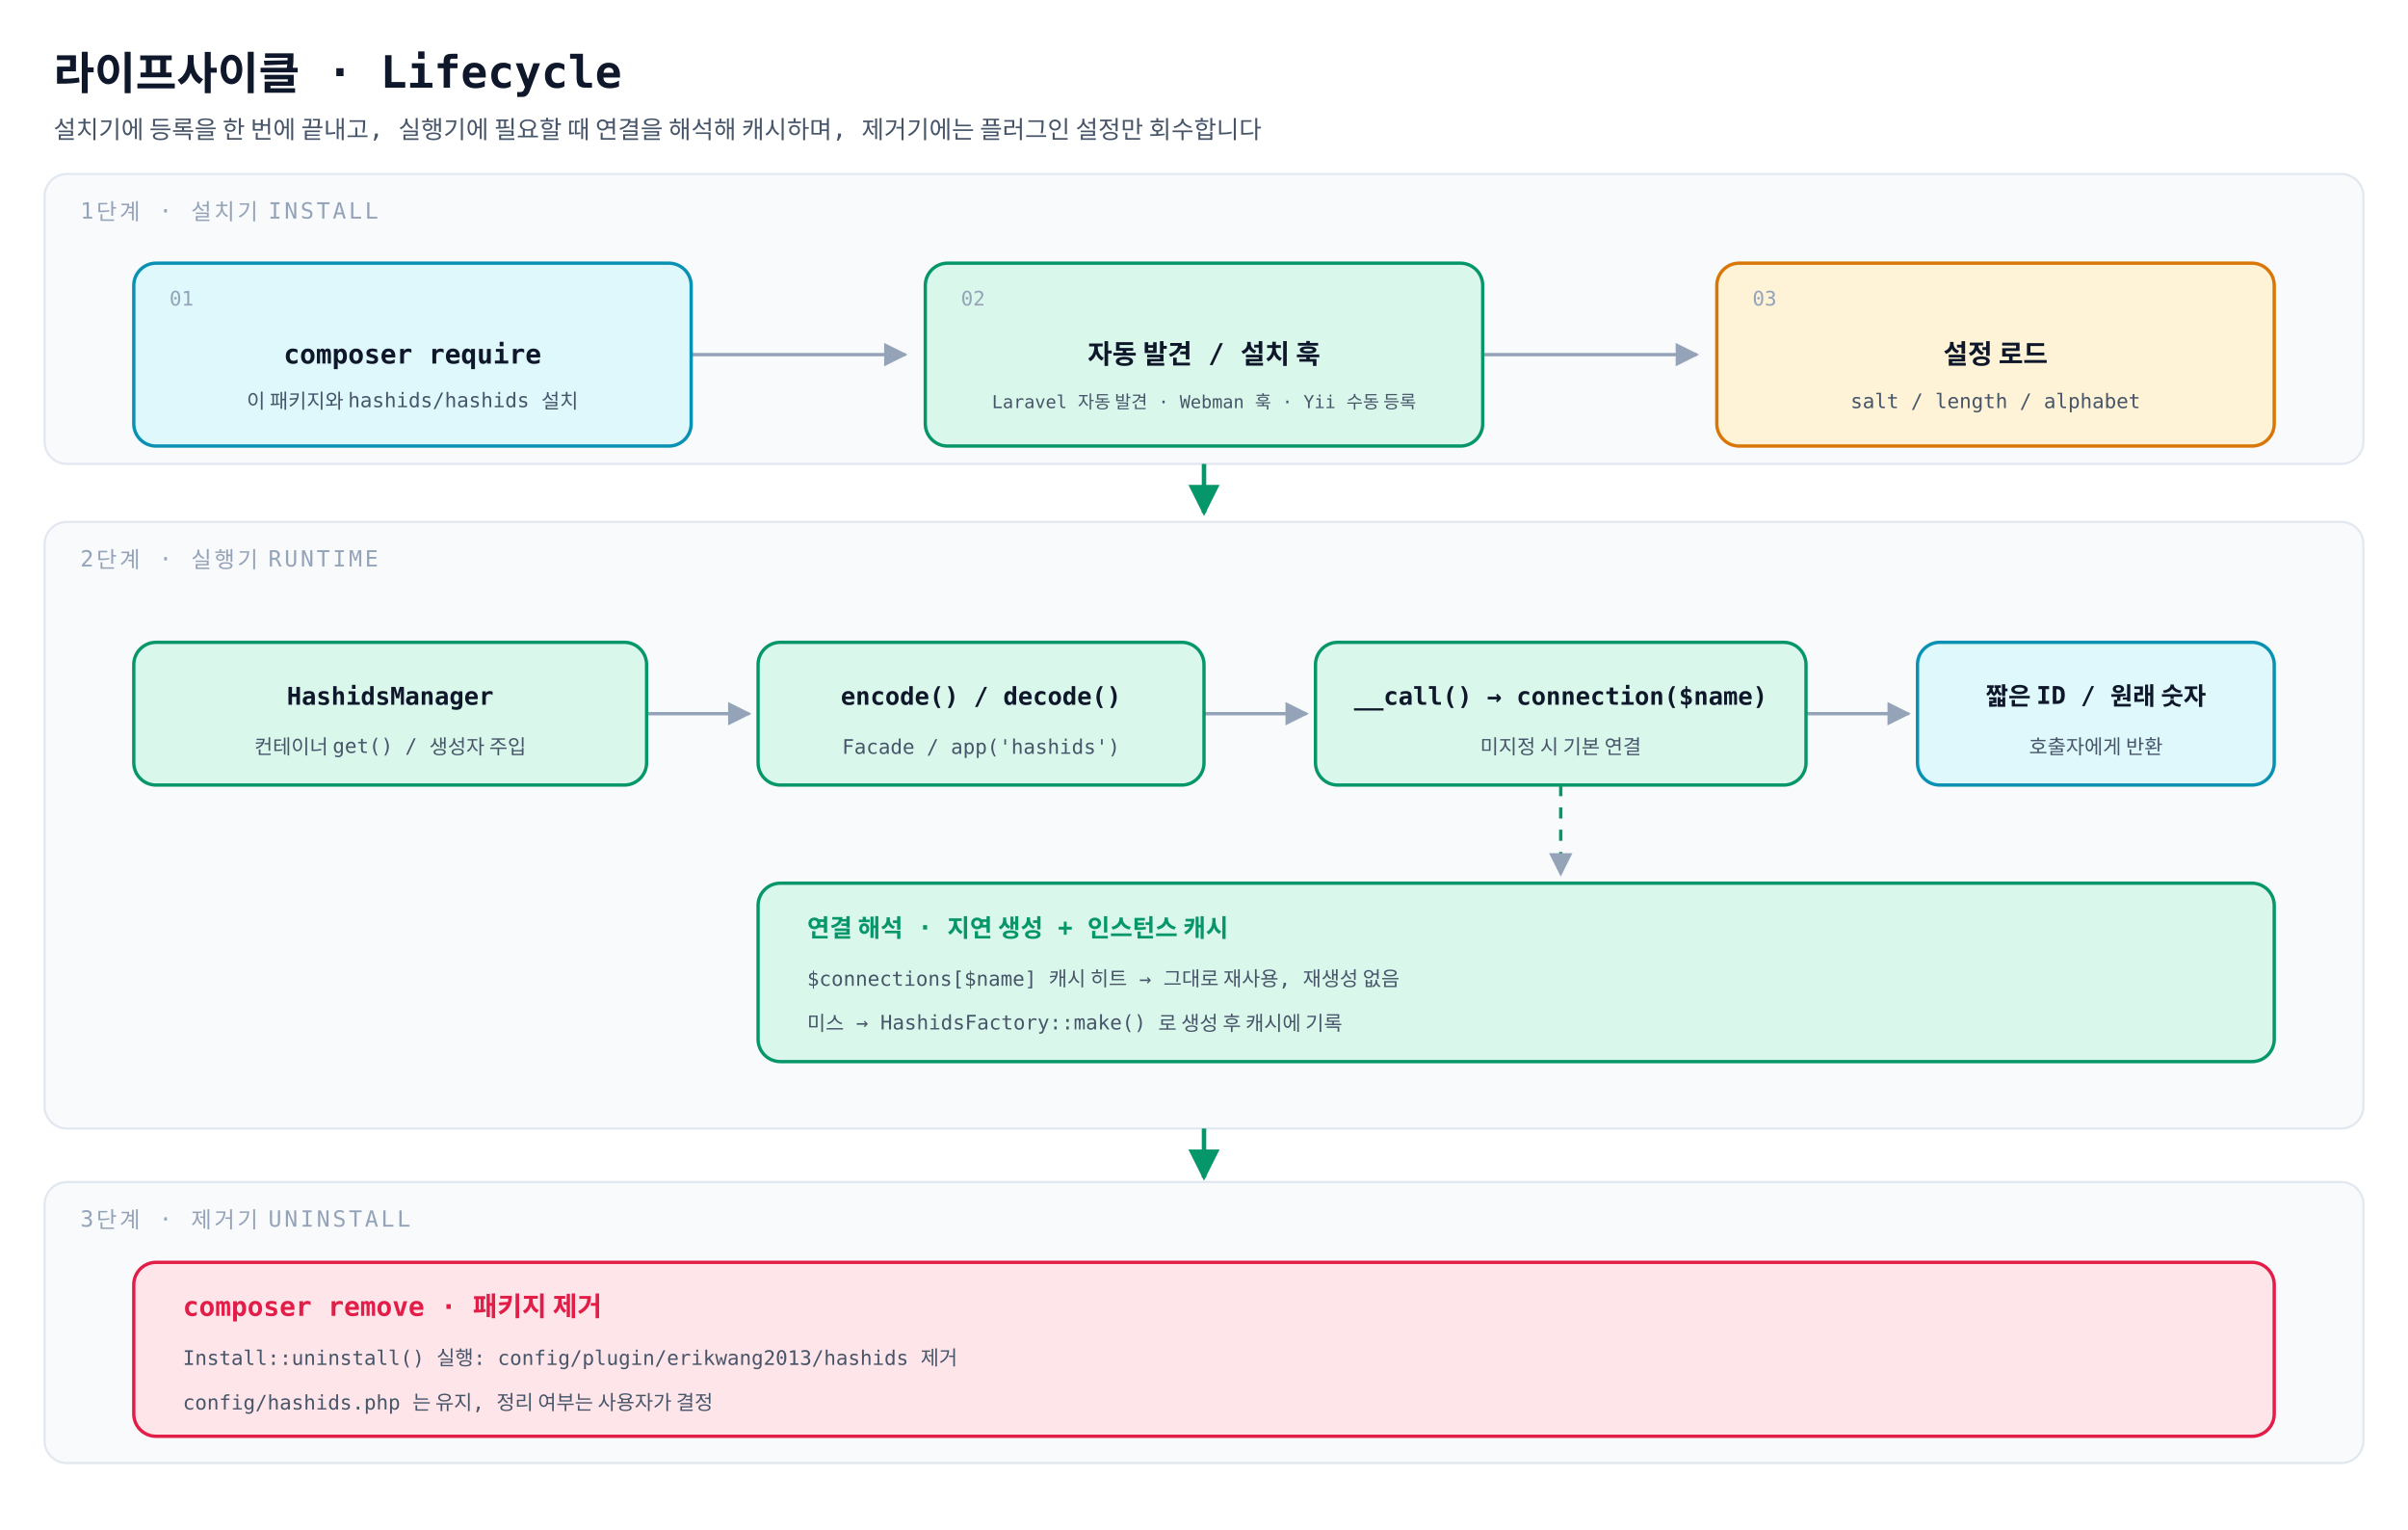
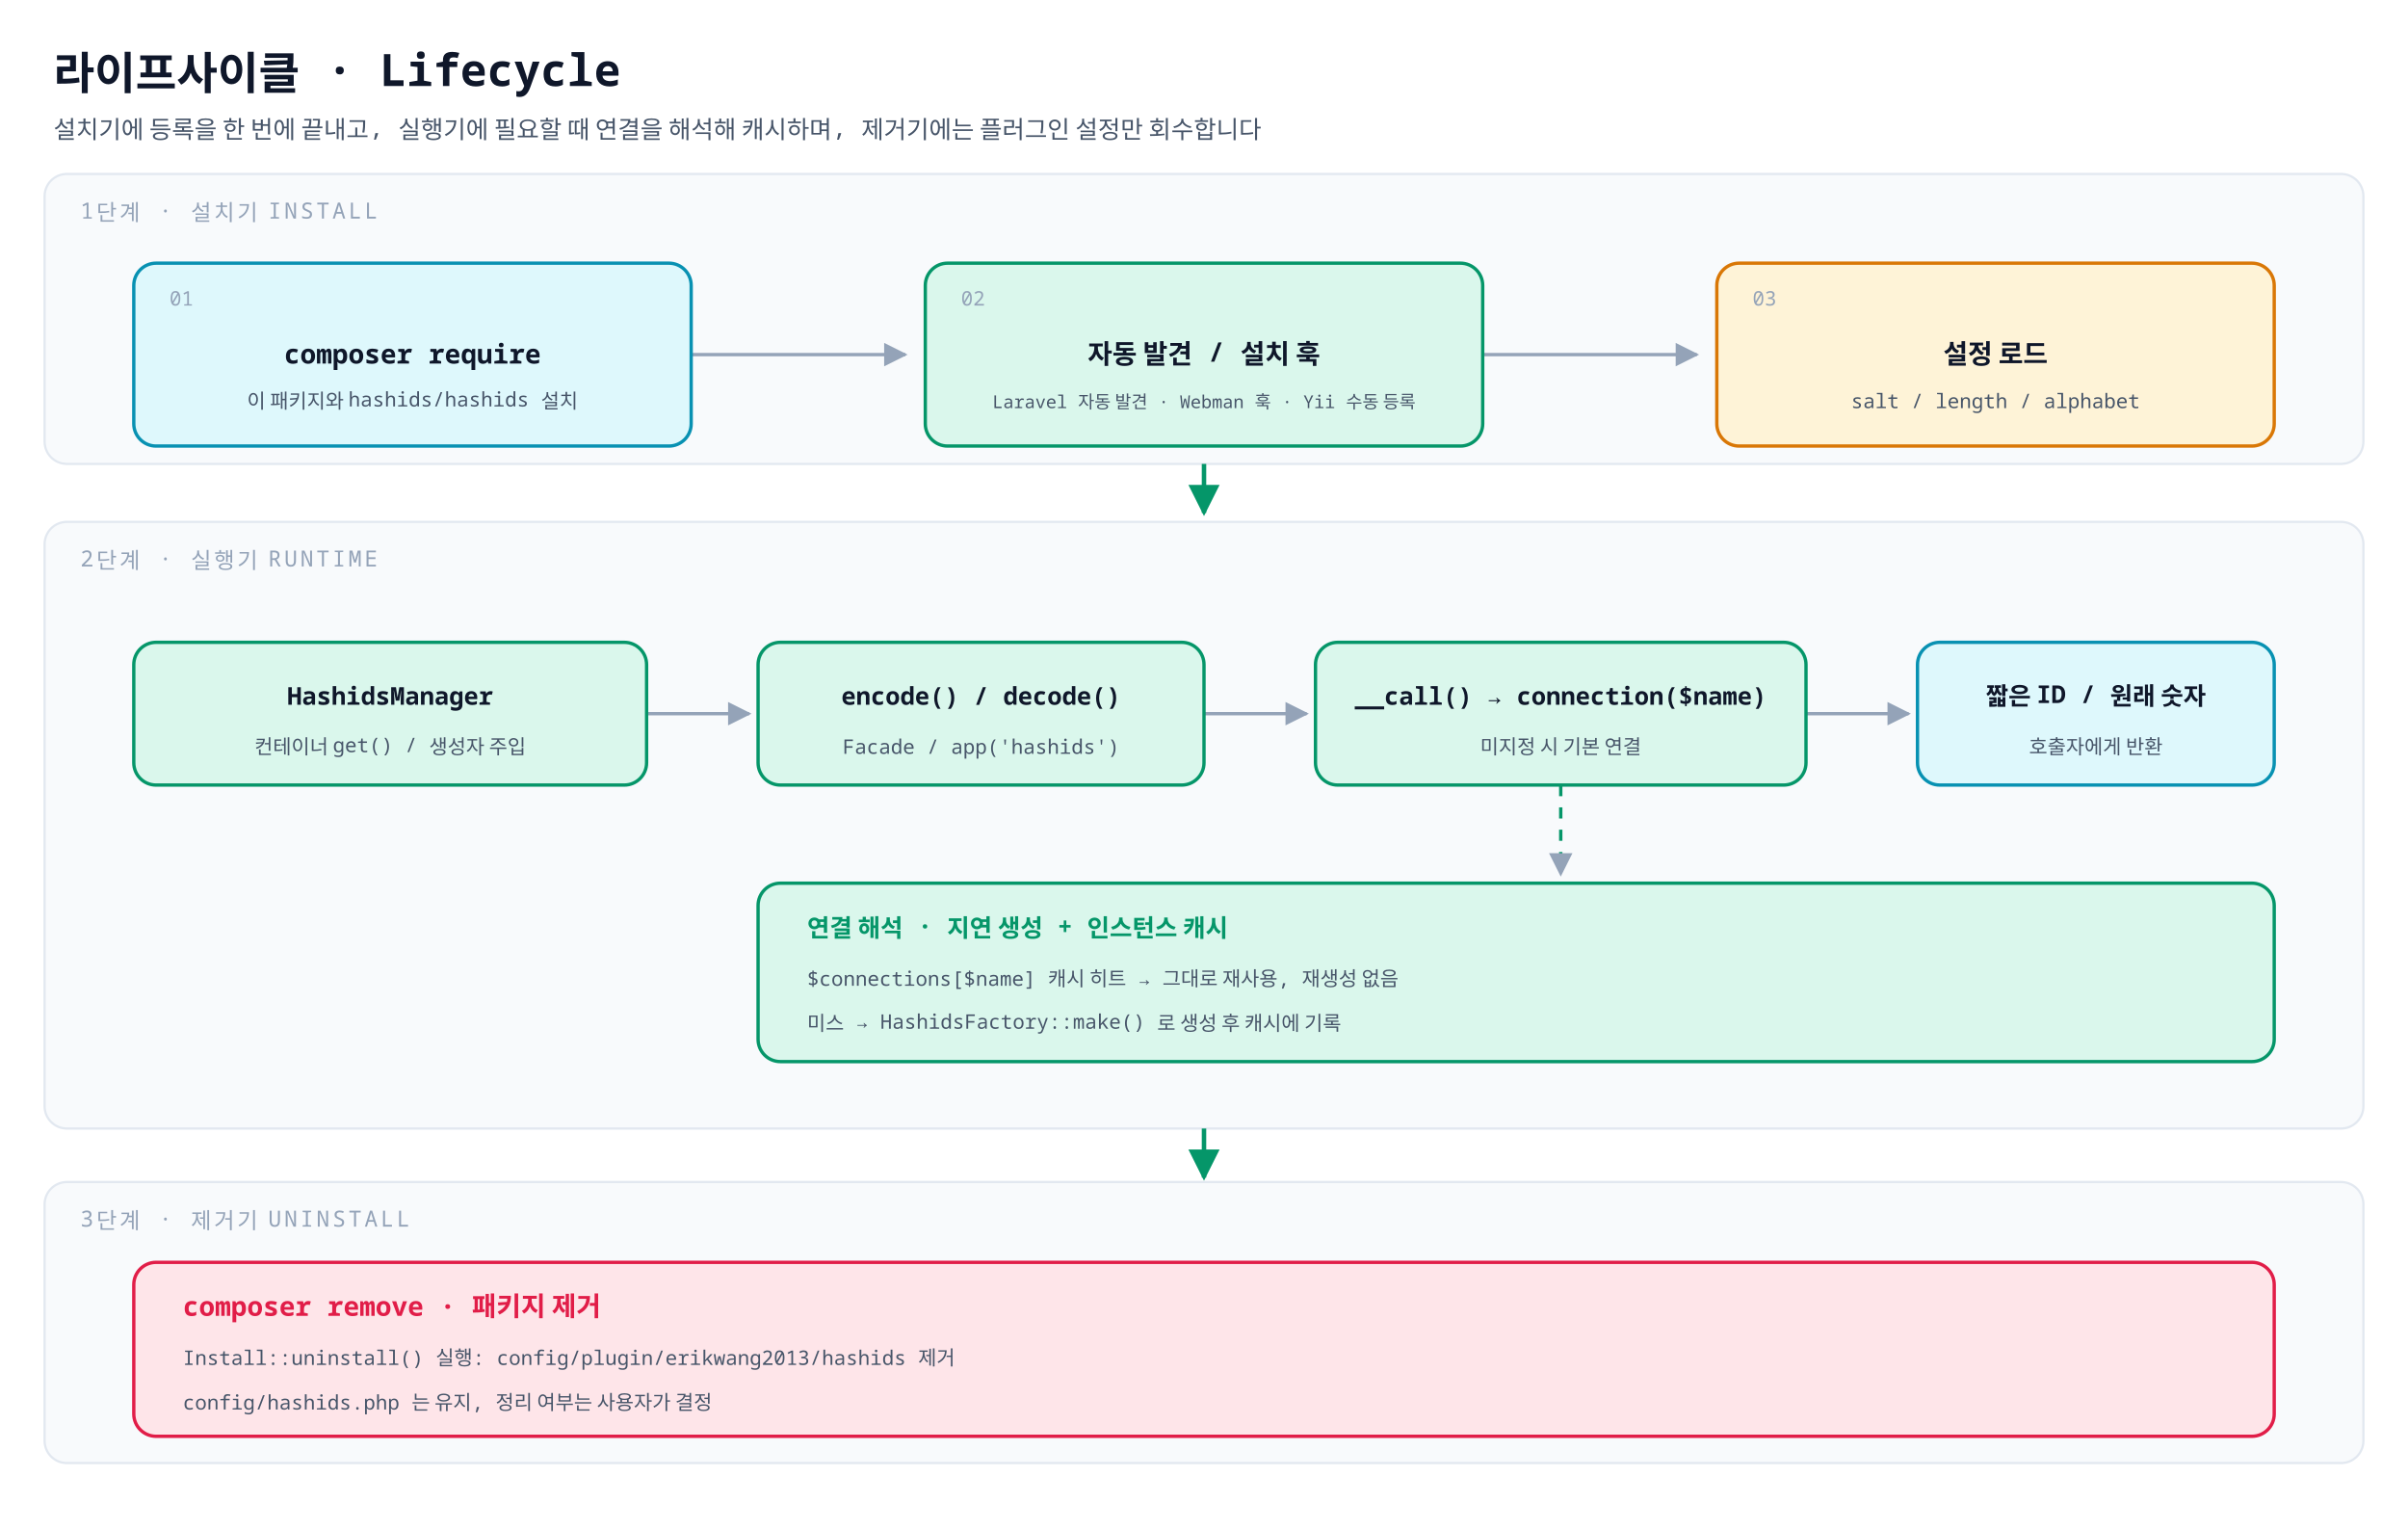
<svg xmlns="http://www.w3.org/2000/svg" viewBox="0 0 1080 686" role="img" aria-labelledby="lifeTitle lifeDesc">
  <defs>
    <style>
-       text { font-family: ui-monospace, SFMono-Regular, Menlo, Consolas, "DejaVu Sans Mono", "PingFang SC", "Microsoft YaHei", monospace; }
+       text { font-family: ui-monospace, "Noto Sans Mono", "DejaVu Sans Mono", "Liberation Mono", monospace; }
      .bg         { fill: #ffffff; }
      .lane       { fill: #f8fafc; stroke: #e2e8f0; stroke-width: 1; }
      .lane-title { fill: #94a3b8; font-size: 10px; letter-spacing: 1.2px; }
      .c-mask     { fill: #ffffff; }
      .c-frontend { fill: rgba(34,211,238,.15);  stroke: #0891b2; stroke-width: 1.5; }
      .c-backend  { fill: rgba(52,211,153,.18);  stroke: #059669; stroke-width: 1.5; }
      .c-cloud    { fill: rgba(251,191,36,.18);  stroke: #d97706; stroke-width: 1.5; }
      .c-security { fill: rgba(251,113,133,.18); stroke: #e11d48; stroke-width: 1.5; }
      .t-primary  { fill: #0f172a; font-weight: 600; }
      .t-muted    { fill: #475569; }
      .t-dim      { fill: #94a3b8; }
      .t-backend  { fill: #059669; font-weight: 600; }
      .t-security { fill: #e11d48; font-weight: 600; }
      .a-default  { stroke: #94a3b8; fill: none; }
      .a-emphasis { stroke: #059669; fill: none; }
      .a-dashed   { stroke: #059669; fill: none; stroke-dasharray: 5,5; }
      .a-head-default  { fill: #94a3b8; }
      .a-head-emphasis { fill: #059669; }

      @media (prefers-color-scheme: dark) {
        .bg         { fill: #0b1220; }
        .lane       { fill: #0f172a; stroke: #1e293b; }
        .lane-title { fill: #64748b; }
        .c-mask     { fill: #0f172a; }
        .c-frontend { fill: rgba(8,51,68,.40);   stroke: #22d3ee; }
        .c-backend  { fill: rgba(6,78,59,.40);   stroke: #34d399; }
        .c-cloud    { fill: rgba(120,53,15,.35); stroke: #fbbf24; }
        .c-security { fill: rgba(136,19,55,.40); stroke: #fb7185; }
        .t-primary  { fill: #f8fafc; }
        .t-muted    { fill: #94a3b8; }
        .t-dim      { fill: #64748b; }
        .t-backend  { fill: #34d399; }
        .t-security { fill: #fb7185; }
        .a-default  { stroke: #64748b; }
        .a-emphasis { stroke: #34d399; }
        .a-dashed   { stroke: #34d399; }
        .a-head-default  { fill: #64748b; }
        .a-head-emphasis { fill: #34d399; }
      }
    </style>
    <marker id="ah" viewBox="0 0 10 10" refX="9" refY="5" markerWidth="7" markerHeight="7" orient="auto">
      <path d="M0 0 L10 5 L0 10 z" class="a-head-default" />
    </marker>
    <marker id="ah-e" viewBox="0 0 10 10" refX="9" refY="5" markerWidth="7" markerHeight="7" orient="auto">
      <path d="M0 0 L10 5 L0 10 z" class="a-head-emphasis" />
    </marker>
  </defs>
  <rect class="bg" x="0" y="0" width="1080" height="686" />
  <text x="24" y="40" class="t-primary" font-size="20">라이프사이클 · Lifecycle</text>
  <text x="24" y="62" class="t-muted" font-size="11">설치기에 등록을 한 번에 끝내고, 실행기에 필요할 때 연결을 해석해 캐시하며, 제거기에는 플러그인 설정만 회수합니다</text>
  <rect class="lane" x="20" y="78" width="1040" height="130" rx="10" />
  <rect class="lane" x="20" y="234" width="1040" height="272" rx="10" />
  <rect class="lane" x="20" y="530" width="1040" height="126" rx="10" />
  <text class="lane-title" x="36" y="98">1단계 · 설치기 INSTALL</text>
  <text class="lane-title" x="36" y="254">2단계 · 실행기 RUNTIME</text>
  <text class="lane-title" x="36" y="550">3단계 · 제거기 UNINSTALL</text>
  <line class="a-emphasis" x1="540" y1="208" x2="540" y2="230" stroke-width="2" marker-end="url(#ah-e)" />
  <line class="a-emphasis" x1="540" y1="506" x2="540" y2="528" stroke-width="2" marker-end="url(#ah-e)" />
  <line class="a-default" x1="310" y1="159" x2="406" y2="159" stroke-width="1.5" marker-end="url(#ah)" />
  <line class="a-default" x1="665" y1="159" x2="761" y2="159" stroke-width="1.5" marker-end="url(#ah)" />
  <line class="a-default" x1="290" y1="320" x2="336" y2="320" stroke-width="1.5" marker-end="url(#ah)" />
  <line class="a-default" x1="540" y1="320" x2="586" y2="320" stroke-width="1.5" marker-end="url(#ah)" />
  <line class="a-default" x1="810" y1="320" x2="856" y2="320" stroke-width="1.5" marker-end="url(#ah)" />
  <line class="a-dashed" x1="700" y1="352" x2="700" y2="392" stroke-width="1.5" marker-end="url(#ah)" />
  <rect class="c-mask" x="60" y="118" width="250" height="82" rx="10" />
  <rect class="c-frontend" x="60" y="118" width="250" height="82" rx="10" />
  <text class="t-dim" x="76" y="137" font-size="9">01</text>
  <text class="t-primary" x="185" y="163" font-size="12" text-anchor="middle">composer require</text>
  <text class="t-muted" x="185" y="183" font-size="9" text-anchor="middle">이 패키지와 hashids/hashids 설치</text>
  <rect class="c-mask" x="415" y="118" width="250" height="82" rx="10" />
  <rect class="c-backend" x="415" y="118" width="250" height="82" rx="10" />
  <text class="t-dim" x="431" y="137" font-size="9">02</text>
  <text class="t-primary" x="540" y="163" font-size="12" text-anchor="middle">자동 발견 / 설치 훅</text>
  <text class="t-muted" x="540" y="183" font-size="8" text-anchor="middle">Laravel 자동 발견 · Webman 훅 · Yii 수동 등록</text>
  <rect class="c-mask" x="770" y="118" width="250" height="82" rx="10" />
  <rect class="c-cloud" x="770" y="118" width="250" height="82" rx="10" />
  <text class="t-dim" x="786" y="137" font-size="9">03</text>
  <text class="t-primary" x="895" y="163" font-size="12" text-anchor="middle">설정 로드</text>
  <text class="t-muted" x="895" y="183" font-size="9" text-anchor="middle">salt / length / alphabet</text>
  <rect class="c-mask" x="60" y="288" width="230" height="64" rx="10" />
  <rect class="c-backend" x="60" y="288" width="230" height="64" rx="10" />
  <text class="t-primary" x="175" y="316" font-size="11" text-anchor="middle">HashidsManager</text>
  <text class="t-muted" x="175" y="338" font-size="9" text-anchor="middle">컨테이너 get() / 생성자 주입</text>
  <rect class="c-mask" x="340" y="288" width="200" height="64" rx="10" />
  <rect class="c-backend" x="340" y="288" width="200" height="64" rx="10" />
  <text class="t-primary" x="440" y="316" font-size="11" text-anchor="middle">encode() / decode()</text>
  <text class="t-muted" x="440" y="338" font-size="9" text-anchor="middle">Facade / app('hashids')</text>
  <rect class="c-mask" x="590" y="288" width="220" height="64" rx="10" />
  <rect class="c-backend" x="590" y="288" width="220" height="64" rx="10" />
  <text class="t-primary" x="700" y="316" font-size="11" text-anchor="middle">__call() → connection($name)</text>
  <text class="t-muted" x="700" y="338" font-size="9" text-anchor="middle">미지정 시 기본 연결</text>
  <rect class="c-mask" x="860" y="288" width="160" height="64" rx="10" />
  <rect class="c-frontend" x="860" y="288" width="160" height="64" rx="10" />
  <text class="t-primary" x="940" y="316" font-size="11" text-anchor="middle">짧은 ID / 원래 숫자</text>
  <text class="t-muted" x="940" y="338" font-size="9" text-anchor="middle">호출자에게 반환</text>
  <rect class="c-mask" x="340" y="396" width="680" height="80" rx="10" />
  <rect class="c-backend" x="340" y="396" width="680" height="80" rx="10" />
  <text class="t-backend" x="362" y="420" font-size="11">연결 해석 · 지연 생성 + 인스턴스 캐시</text>
  <text class="t-muted" x="362" y="442" font-size="9">$connections[$name] 캐시 히트 → 그대로 재사용, 재생성 없음</text>
  <text class="t-muted" x="362" y="462" font-size="9">미스 → HashidsFactory::make() 로 생성 후 캐시에 기록</text>
  <rect class="c-mask" x="60" y="566" width="960" height="78" rx="10" />
  <rect class="c-security" x="60" y="566" width="960" height="78" rx="10" />
  <text class="t-security" x="82" y="590" font-size="12">composer remove · 패키지 제거</text>
  <text class="t-muted" x="82" y="612" font-size="9">Install::uninstall() 실행: config/plugin/erikwang2013/hashids 제거</text>
  <text class="t-muted" x="82" y="632" font-size="9">config/hashids.php 는 유지, 정리 여부는 사용자가 결정</text>
</svg>
